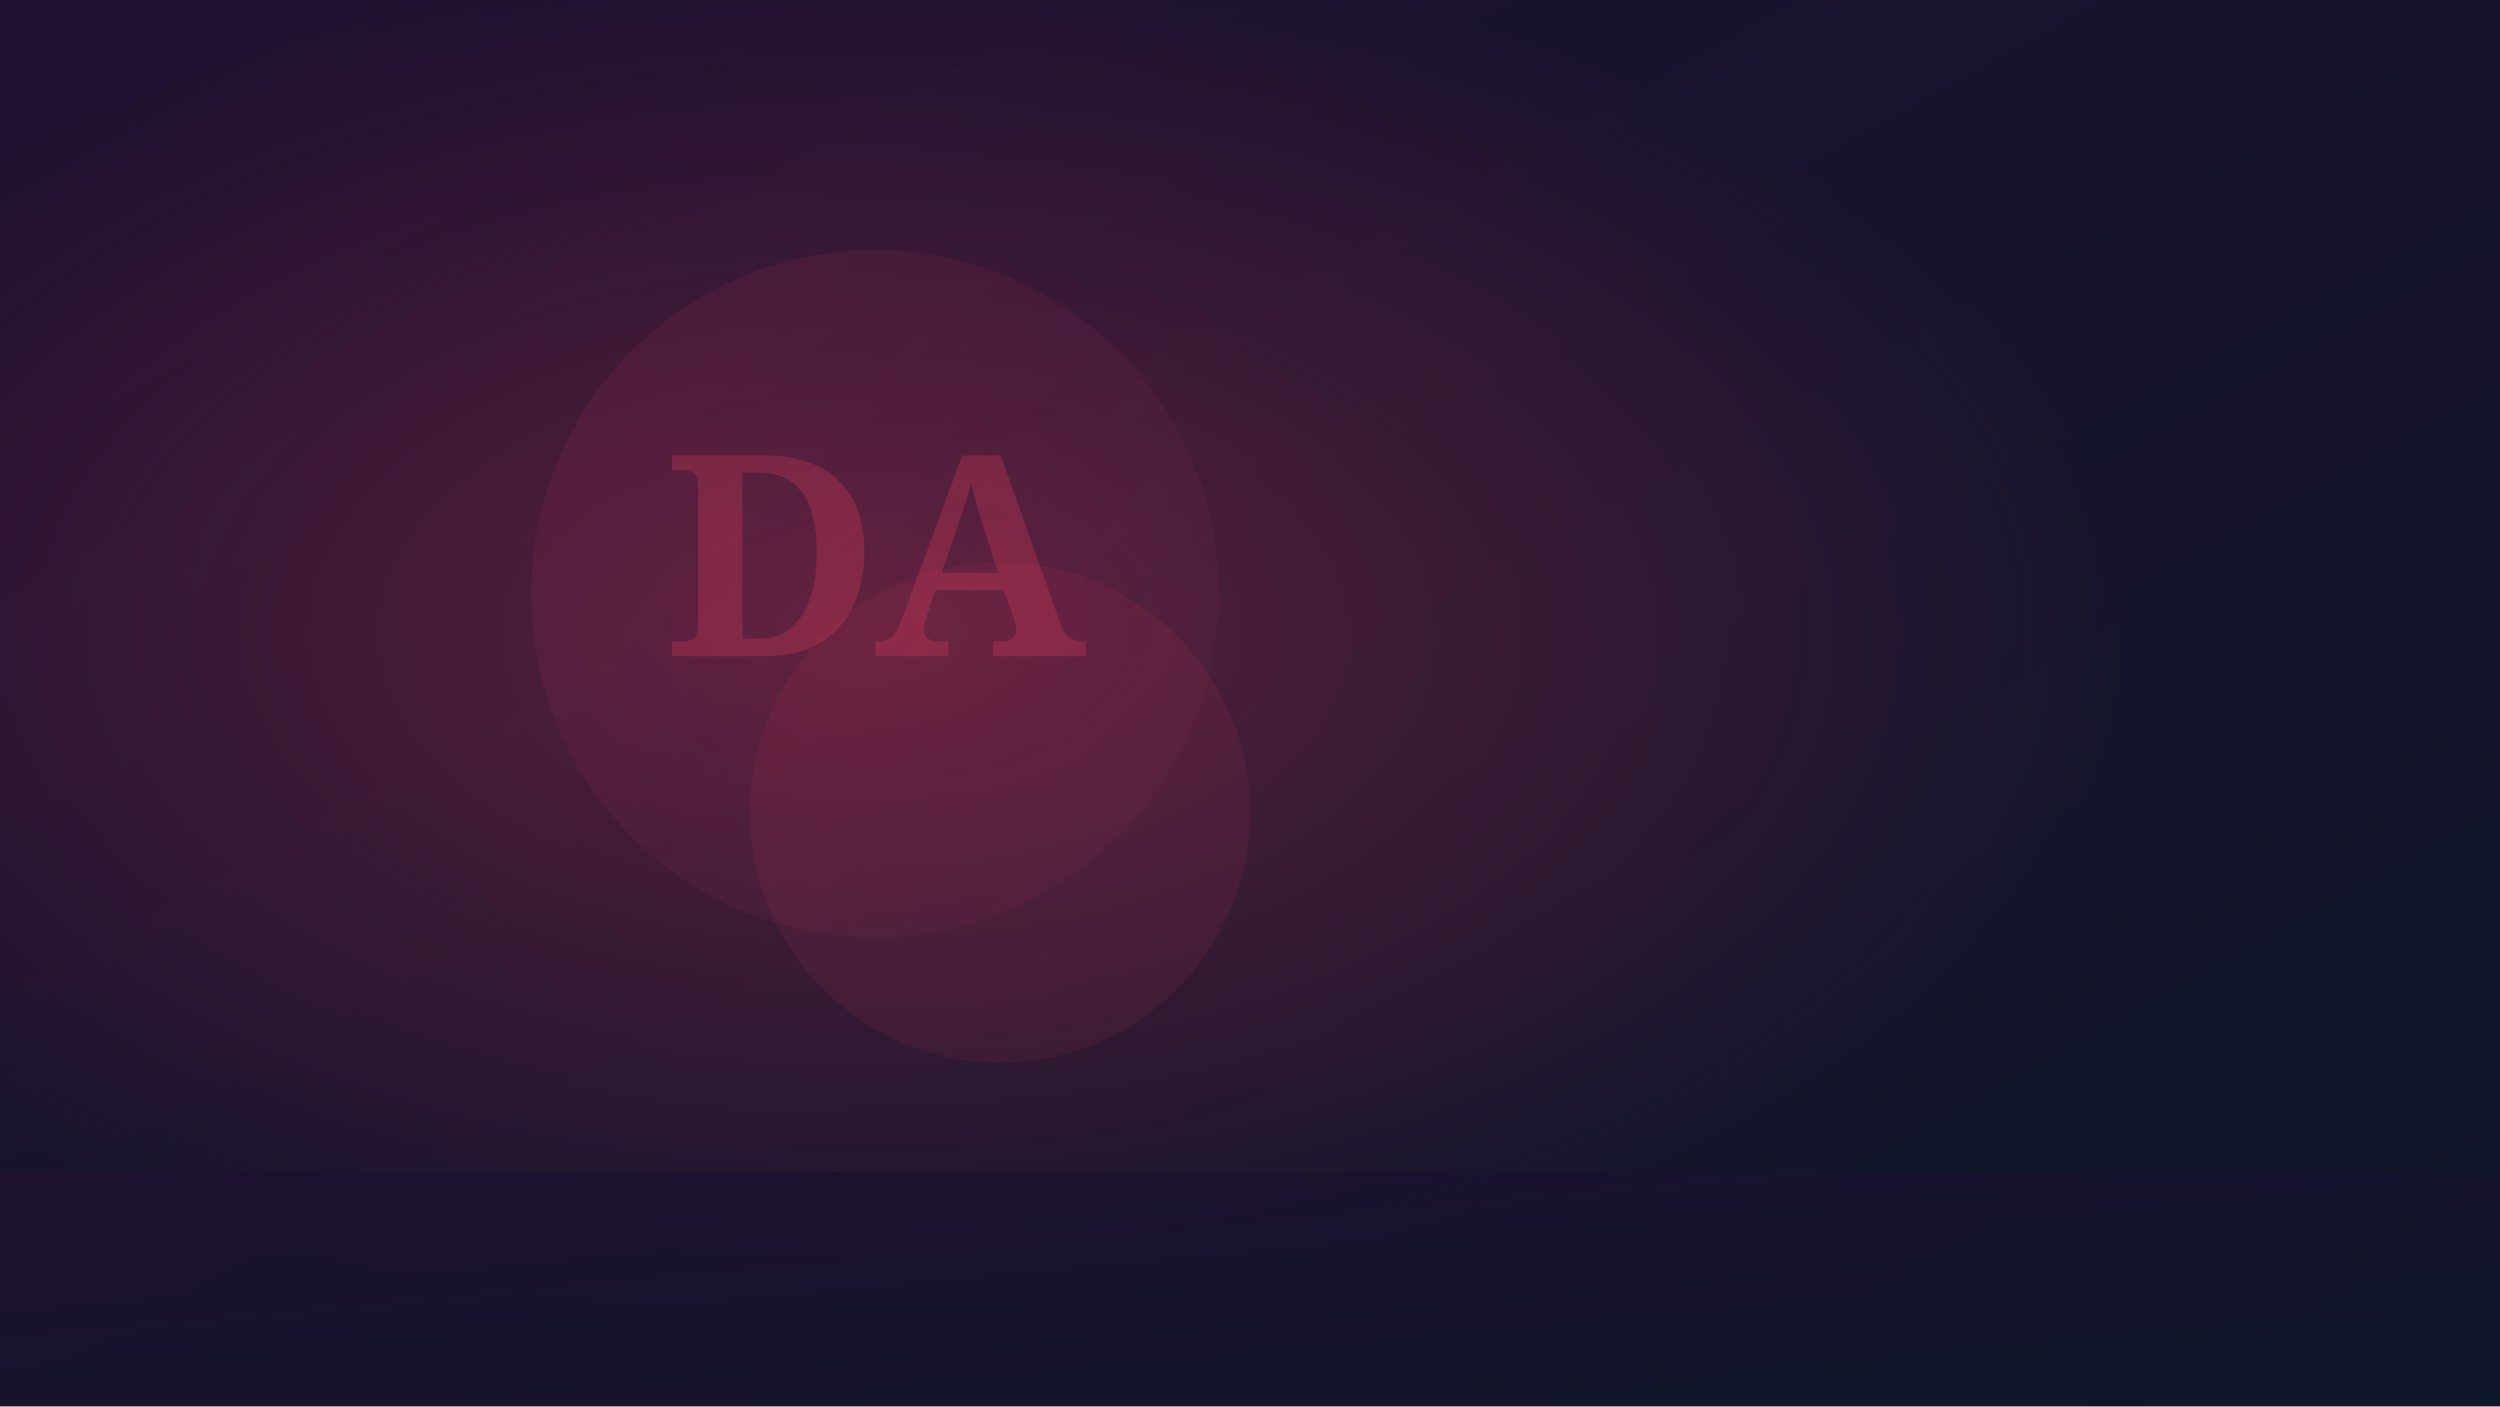
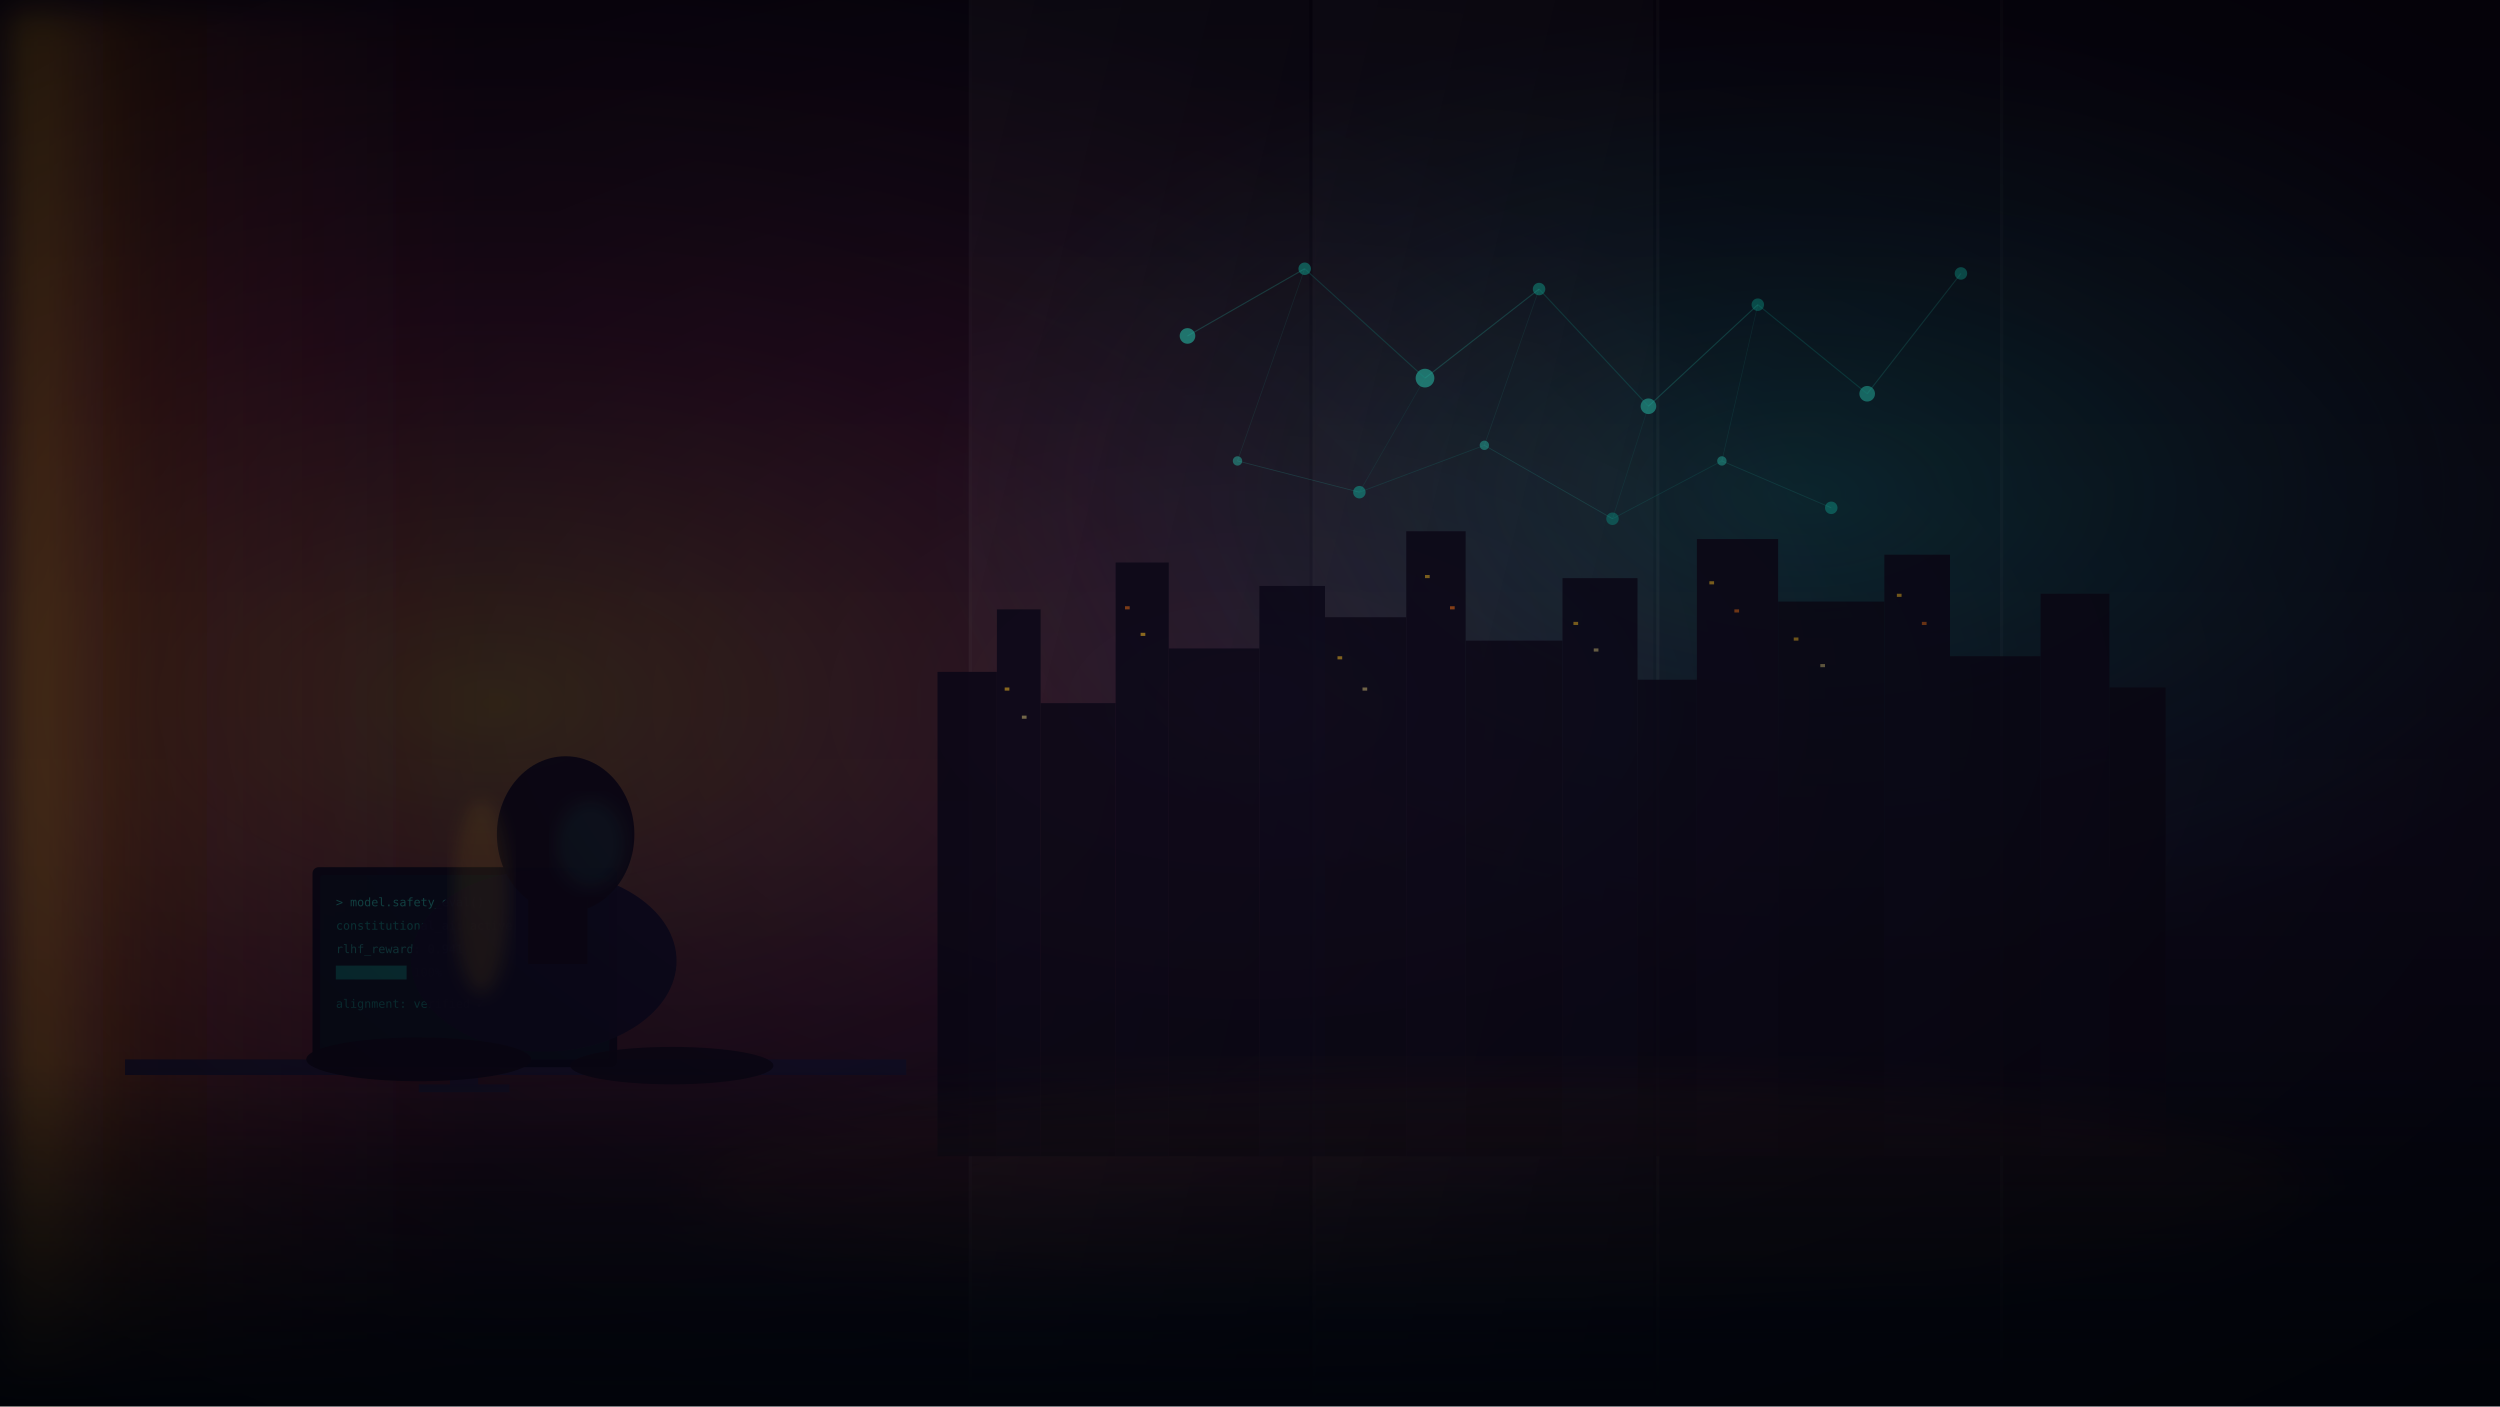
<svg xmlns="http://www.w3.org/2000/svg" viewBox="0 0 1600 900">
  <defs>
-     <linearGradient id="bg" x1="0%" y1="0%" x2="100%" y2="100%">
-       <stop offset="0%" style="stop-color:#1e1030" />
-       <stop offset="100%" style="stop-color:#0f172a" />
+     <linearGradient id="sky" x1="0%" y1="0%" x2="0%" y2="100%">
+       <stop offset="0%" style="stop-color:#0a0514" />
+       <stop offset="60%" style="stop-color:#0f0a1e" />
+       <stop offset="100%" style="stop-color:#030712" />
    </linearGradient>
-     <radialGradient id="glow" cx="35%" cy="45%" r="50%">
-       <stop offset="0%" style="stop-color:#f43f5e;stop-opacity:0.3" />
+     <radialGradient id="dusk" cx="20%" cy="50%" r="55%">
+       <stop offset="0%" style="stop-color:#fbbf24;stop-opacity:0.2" />
+       <stop offset="50%" style="stop-color:#f43f5e;stop-opacity:0.1" />
      <stop offset="100%" style="stop-color:#f43f5e;stop-opacity:0" />
    </radialGradient>
-     <linearGradient id="accent" x1="0%" y1="0%" x2="100%" y2="100%">
-       <stop offset="0%" style="stop-color:#f43f5e;stop-opacity:0.15" />
-       <stop offset="100%" style="stop-color:#ec4899;stop-opacity:0.05" />
+     <radialGradient id="neural-glow" cx="72%" cy="35%" r="35%">
+       <stop offset="0%" style="stop-color:#14b8a6;stop-opacity:0.22" />
+       <stop offset="100%" style="stop-color:#0d9488;stop-opacity:0" />
+     </radialGradient>
+     <linearGradient id="floor-fade" x1="0%" y1="0%" x2="0%" y2="100%">
+       <stop offset="0%" style="stop-color:#030712;stop-opacity:0" />
+       <stop offset="100%" style="stop-color:#030712;stop-opacity:1" />
    </linearGradient>
+     <linearGradient id="glass" x1="0%" y1="0%" x2="100%" y2="100%">
+       <stop offset="0%" style="stop-color:#ffffff;stop-opacity:0.04" />
+       <stop offset="100%" style="stop-color:#ffffff;stop-opacity:0.01" />
+     </linearGradient>
+     <linearGradient id="sidelight" x1="0%" y1="0%" x2="100%" y2="0%">
+       <stop offset="0%" style="stop-color:#fbbf24;stop-opacity:0.35" />
+       <stop offset="30%" style="stop-color:#f97316;stop-opacity:0.12" />
+       <stop offset="100%" style="stop-color:#f43f5e;stop-opacity:0" />
+     </linearGradient>
+     <radialGradient id="vignette" cx="50%" cy="50%" r="70%">
+       <stop offset="0%" style="stop-color:#000000;stop-opacity:0" />
+       <stop offset="100%" style="stop-color:#000000;stop-opacity:0.55" />
+     </radialGradient>
+     <filter id="gblur">
+       <feGaussianBlur stdDeviation="16" />
+     </filter>
+     <filter id="sblur">
+       <feGaussianBlur stdDeviation="5" />
+     </filter>
  </defs>
-   <rect width="1600" height="900" fill="url(#bg)" />
-   <rect width="1600" height="900" fill="url(#glow)" />
-   <circle cx="560" cy="380" r="220" fill="url(#accent)" opacity="0.6" />
-   <circle cx="640" cy="520" r="160" fill="#f43f5e" opacity="0.08" />
-   <text x="560" y="420" font-family="serif" font-size="180" font-weight="bold" fill="#f43f5e" opacity="0.25" text-anchor="middle">DA</text>
-   <rect x="0" y="750" width="1600" height="150" fill="url(#bg)" opacity="0.8" />
+   <rect width="1600" height="900" fill="url(#sky)" />
+   <rect width="1600" height="900" fill="url(#dusk)" />
+   <rect width="1600" height="900" fill="url(#neural-glow)" />
+   <rect x="0" y="0" width="300" height="900" fill="url(#sidelight)" filter="url(#gblur)" />
+   <rect x="620" y="0" width="2" height="900" fill="#ffffff" opacity="0.05" />
+   <rect x="840" y="0" width="2" height="900" fill="#ffffff" opacity="0.04" />
+   <rect x="1060" y="0" width="2" height="900" fill="#ffffff" opacity="0.04" />
+   <rect x="1280" y="0" width="2" height="900" fill="#ffffff" opacity="0.03" />
+   <rect x="622" y="0" width="216" height="900" fill="url(#glass)" />
+   <rect x="842" y="0" width="216" height="900" fill="url(#glass)" />
+   <rect x="600" y="430" width="38" height="310" fill="#0c0818" opacity="0.9" />
+   <rect x="638" y="390" width="28" height="350" fill="#0d091a" opacity="0.88" />
+   <rect x="666" y="450" width="48" height="290" fill="#0c0818" opacity="0.85" />
+   <rect x="714" y="360" width="34" height="380" fill="#0d091a" opacity="0.9" />
+   <rect x="748" y="415" width="58" height="325" fill="#0c0818" opacity="0.85" />
+   <rect x="806" y="375" width="42" height="365" fill="#0d091a" opacity="0.88" />
+   <rect x="848" y="395" width="52" height="345" fill="#0c0818" opacity="0.85" />
+   <rect x="900" y="340" width="38" height="400" fill="#0d091a" opacity="0.9" />
+   <rect x="938" y="410" width="62" height="330" fill="#0c0818" opacity="0.85" />
+   <rect x="1000" y="370" width="48" height="370" fill="#0d091a" opacity="0.88" />
+   <rect x="1048" y="435" width="38" height="305" fill="#0c0818" opacity="0.85" />
+   <rect x="1086" y="345" width="52" height="395" fill="#0d091a" opacity="0.9" />
+   <rect x="1138" y="385" width="68" height="355" fill="#0c0818" opacity="0.85" />
+   <rect x="1206" y="355" width="42" height="385" fill="#0d091a" opacity="0.88" />
+   <rect x="1248" y="420" width="58" height="320" fill="#0c0818" opacity="0.85" />
+   <rect x="1306" y="380" width="44" height="360" fill="#0d091a" opacity="0.88" />
+   <rect x="1350" y="440" width="36" height="300" fill="#0c0818" opacity="0.85" />
+   <rect x="643" y="440" width="3" height="2" fill="#fbbf24" opacity="0.55" />
+   <rect x="654" y="458" width="3" height="2" fill="#fde68a" opacity="0.45" />
+   <rect x="720" y="388" width="3" height="2" fill="#f97316" opacity="0.5" />
+   <rect x="730" y="405" width="3" height="2" fill="#fbbf24" opacity="0.55" />
+   <rect x="856" y="420" width="3" height="2" fill="#fbbf24" opacity="0.5" />
+   <rect x="872" y="440" width="3" height="2" fill="#fde68a" opacity="0.42" />
+   <rect x="912" y="368" width="3" height="2" fill="#fbbf24" opacity="0.5" />
+   <rect x="928" y="388" width="3" height="2" fill="#f97316" opacity="0.55" />
+   <rect x="1007" y="398" width="3" height="2" fill="#fbbf24" opacity="0.5" />
+   <rect x="1020" y="415" width="3" height="2" fill="#fde68a" opacity="0.42" />
+   <rect x="1094" y="372" width="3" height="2" fill="#fbbf24" opacity="0.55" />
+   <rect x="1110" y="390" width="3" height="2" fill="#f97316" opacity="0.5" />
+   <rect x="1148" y="408" width="3" height="2" fill="#fbbf24" opacity="0.5" />
+   <rect x="1165" y="425" width="3" height="2" fill="#fde68a" opacity="0.42" />
+   <rect x="1214" y="380" width="3" height="2" fill="#fbbf24" opacity="0.55" />
+   <rect x="1230" y="398" width="3" height="2" fill="#f97316" opacity="0.5" />
+   <ellipse cx="960" cy="760" rx="520" ry="70" fill="#f97316" opacity="0.05" filter="url(#gblur)" />
+   <circle cx="760" cy="215" r="5" fill="#2dd4bf" opacity="0.65" />
+   <circle cx="835" cy="172" r="4" fill="#14b8a6" opacity="0.58" />
+   <circle cx="912" cy="242" r="6" fill="#2dd4bf" opacity="0.62" />
+   <circle cx="985" cy="185" r="4" fill="#14b8a6" opacity="0.55" />
+   <circle cx="1055" cy="260" r="5" fill="#2dd4bf" opacity="0.58" />
+   <circle cx="1125" cy="195" r="4" fill="#0d9488" opacity="0.62" />
+   <circle cx="1195" cy="252" r="5" fill="#2dd4bf" opacity="0.58" />
+   <circle cx="1255" cy="175" r="4" fill="#14b8a6" opacity="0.52" />
+   <circle cx="792" cy="295" r="3" fill="#2dd4bf" opacity="0.48" />
+   <circle cx="870" cy="315" r="4" fill="#14b8a6" opacity="0.52" />
+   <circle cx="950" cy="285" r="3" fill="#2dd4bf" opacity="0.48" />
+   <circle cx="1032" cy="332" r="4" fill="#0d9488" opacity="0.52" />
+   <circle cx="1102" cy="295" r="3" fill="#2dd4bf" opacity="0.48" />
+   <circle cx="1172" cy="325" r="4" fill="#14b8a6" opacity="0.48" />
+   <line x1="760" y1="215" x2="835" y2="172" stroke="#2dd4bf" stroke-width="0.7" opacity="0.28" />
+   <line x1="835" y1="172" x2="912" y2="242" stroke="#14b8a6" stroke-width="0.7" opacity="0.26" />
+   <line x1="912" y1="242" x2="985" y2="185" stroke="#2dd4bf" stroke-width="0.7" opacity="0.28" />
+   <line x1="985" y1="185" x2="1055" y2="260" stroke="#14b8a6" stroke-width="0.7" opacity="0.26" />
+   <line x1="1055" y1="260" x2="1125" y2="195" stroke="#2dd4bf" stroke-width="0.7" opacity="0.28" />
+   <line x1="1125" y1="195" x2="1195" y2="252" stroke="#14b8a6" stroke-width="0.7" opacity="0.26" />
+   <line x1="1195" y1="252" x2="1255" y2="175" stroke="#2dd4bf" stroke-width="0.7" opacity="0.22" />
+   <line x1="792" y1="295" x2="870" y2="315" stroke="#2dd4bf" stroke-width="0.5" opacity="0.2" />
+   <line x1="870" y1="315" x2="950" y2="285" stroke="#14b8a6" stroke-width="0.5" opacity="0.18" />
+   <line x1="950" y1="285" x2="1032" y2="332" stroke="#2dd4bf" stroke-width="0.5" opacity="0.2" />
+   <line x1="1032" y1="332" x2="1102" y2="295" stroke="#14b8a6" stroke-width="0.5" opacity="0.18" />
+   <line x1="1102" y1="295" x2="1172" y2="325" stroke="#2dd4bf" stroke-width="0.5" opacity="0.18" />
+   <line x1="835" y1="172" x2="792" y2="295" stroke="#2dd4bf" stroke-width="0.4" opacity="0.14" />
+   <line x1="912" y1="242" x2="870" y2="315" stroke="#14b8a6" stroke-width="0.4" opacity="0.14" />
+   <line x1="985" y1="185" x2="950" y2="285" stroke="#2dd4bf" stroke-width="0.4" opacity="0.14" />
+   <line x1="1055" y1="260" x2="1032" y2="332" stroke="#14b8a6" stroke-width="0.4" opacity="0.14" />
+   <line x1="1125" y1="195" x2="1102" y2="295" stroke="#2dd4bf" stroke-width="0.4" opacity="0.14" />
+   <rect x="80" y="678" width="500" height="10" fill="#14102a" opacity="0.92" />
+   <rect x="200" y="555" width="195" height="128" rx="4" fill="#080618" opacity="0.9" />
+   <rect x="205" y="560" width="185" height="118" rx="2" fill="#0a0e1e" opacity="0.88" />
+   <text x="215" y="580" font-family="monospace" font-size="7.5" fill="#2dd4bf" opacity="0.38">&gt; model.safety_eval()</text>
+   <text x="215" y="595" font-family="monospace" font-size="7.5" fill="#14b8a6" opacity="0.32">constitutional_ai: active</text>
+   <text x="215" y="610" font-family="monospace" font-size="7.5" fill="#2dd4bf" opacity="0.28">rlhf_reward: 0.941</text>
+   <text x="215" y="625" font-family="monospace" font-size="7.5" fill="#0d9488" opacity="0.32">██████████ 100%</text>
+   <text x="215" y="645" font-family="monospace" font-size="7.5" fill="#14b8a6" opacity="0.28">alignment: verified ✓</text>
+   <rect x="288" y="683" width="18" height="12" fill="#14102a" opacity="0.88" />
+   <rect x="268" y="694" width="58" height="5" fill="#14102a" opacity="0.85" />
+   <ellipse cx="348" cy="615" rx="85" ry="58" fill="#0e0920" opacity="0.95" />
+   <ellipse cx="362" cy="534" rx="44" ry="50" fill="#0c0718" opacity="0.96" />
+   <rect x="338" y="575" width="38" height="42" fill="#0c0718" opacity="0.96" />
+   <ellipse cx="268" cy="678" rx="72" ry="14" fill="#0c0718" opacity="0.9" />
+   <ellipse cx="430" cy="682" rx="65" ry="12" fill="#0c0718" opacity="0.85" />
+   <ellipse cx="308" cy="574" rx="18" ry="62" fill="#fbbf24" opacity="0.1" filter="url(#sblur)" />
+   <ellipse cx="378" cy="540" rx="22" ry="28" fill="#2dd4bf" opacity="0.06" filter="url(#sblur)" />
+   <rect x="0" y="680" width="1600" height="220" fill="url(#floor-fade)" />
+   <rect width="1600" height="900" fill="url(#vignette)" />
</svg>
